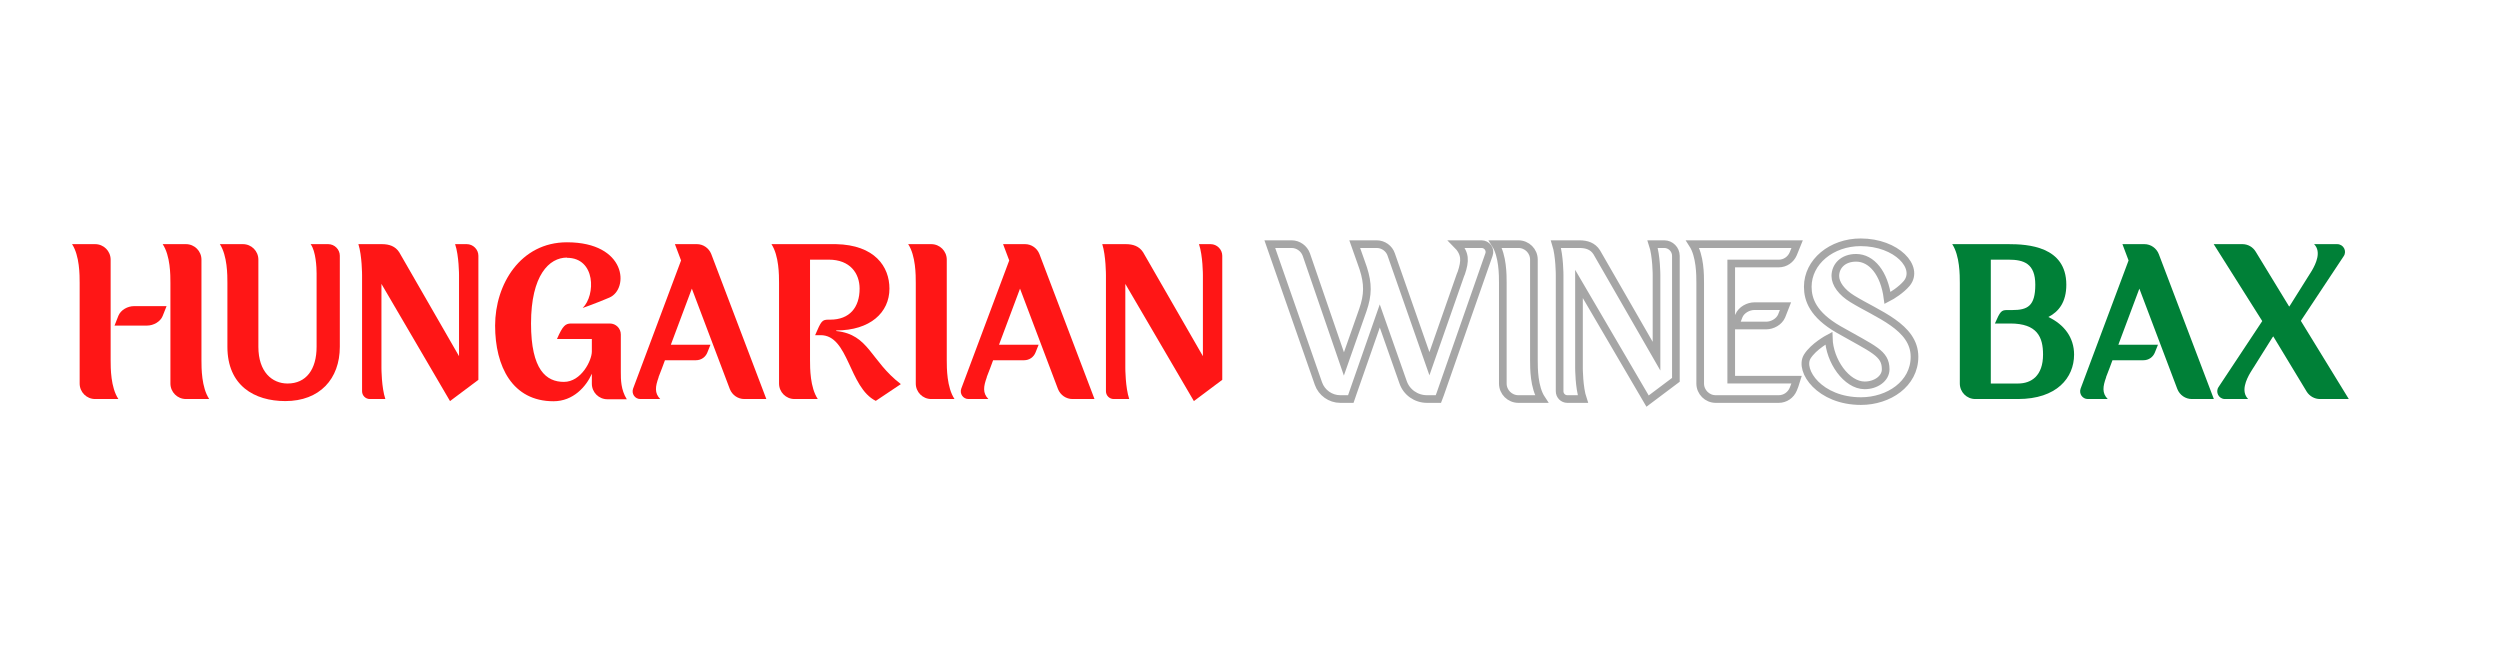
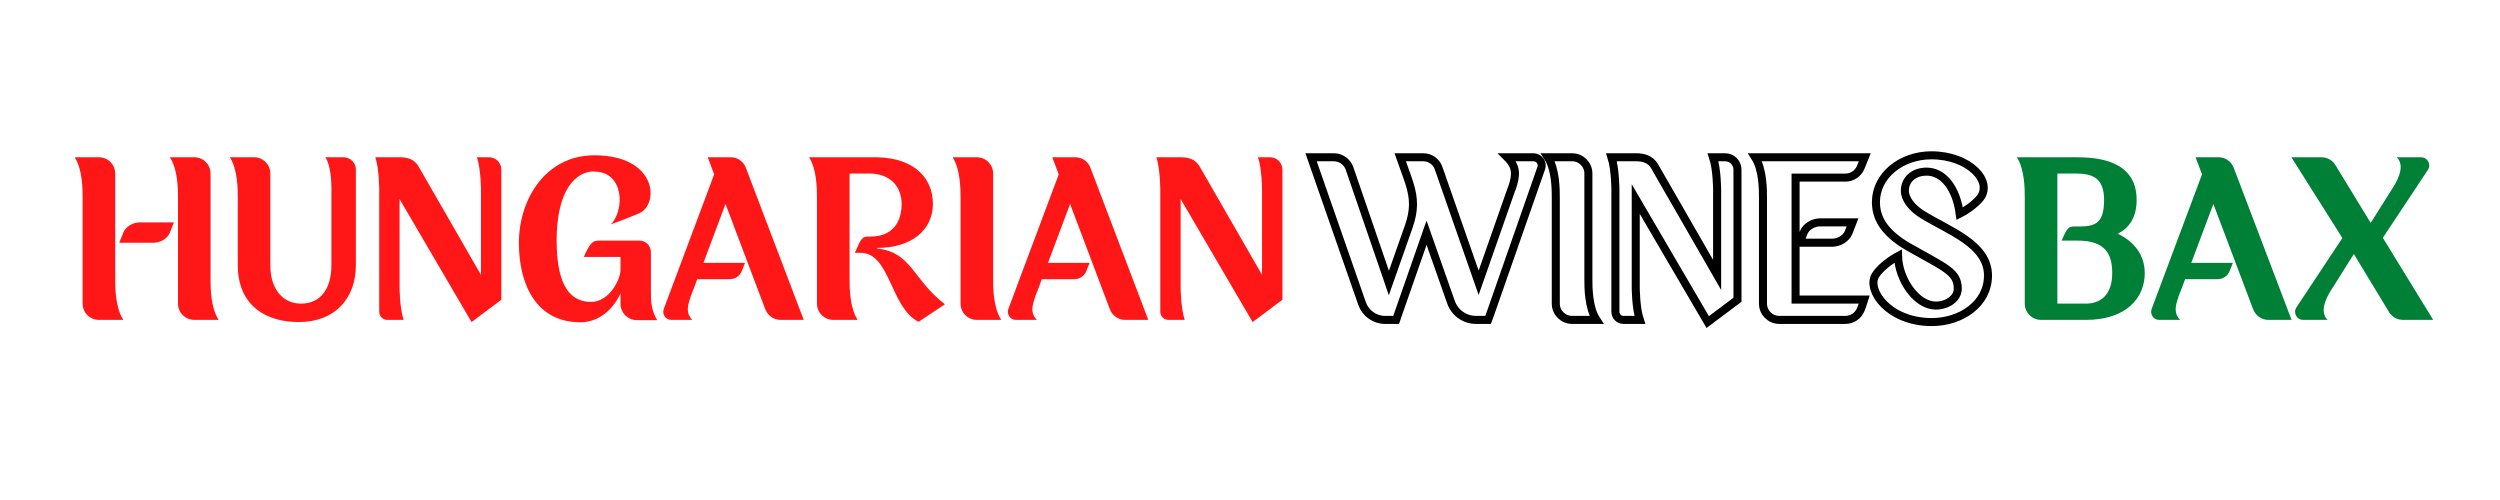
- <svg xmlns="http://www.w3.org/2000/svg" xmlns:xlink="http://www.w3.org/1999/xlink" width="180pt" height="48pt" viewBox="0 0 180 48" version="1.2">
+ <svg xmlns="http://www.w3.org/2000/svg" xmlns:xlink="http://www.w3.org/1999/xlink" width="240pt" height="48pt" viewBox="0 0 240 48" version="1.2">
  <defs>
    <g>
      <symbol overflow="visible" id="glyph0-0">
-         <path style="stroke:none;" d="M 3.188 -10.035 C 3.188 -10.652 2.688 -11.152 2.07 -11.152 L 0.41 -11.152 C 0.957 -10.316 0.957 -8.918 0.957 -8.359 L 0.957 -1.117 C 0.957 -0.5 1.453 0 2.07 0 L 3.746 0 C 3.188 -0.836 3.188 -2.234 3.188 -2.793 Z M 9.727 -2.793 L 9.727 -10.035 C 9.727 -10.652 9.227 -11.152 8.609 -11.152 L 6.934 -11.152 C 7.492 -10.316 7.492 -8.918 7.492 -8.359 L 7.492 -1.117 C 7.492 -0.5 7.992 0 8.609 0 L 10.285 0 C 9.727 -0.836 9.727 -2.234 9.727 -2.793 Z M 4.863 -6.688 C 4.422 -6.688 3.922 -6.422 3.746 -5.996 L 3.469 -5.289 L 5.82 -5.289 C 6.273 -5.289 6.773 -5.57 6.934 -5.98 L 7.215 -6.688 Z M 4.863 -6.688 " />
+         <path style="stroke:none;" d="M 4.465 -14.051 C 4.465 -14.914 3.766 -15.613 2.902 -15.613 L 0.574 -15.613 C 1.336 -14.441 1.336 -12.488 1.336 -11.707 L 1.336 -1.562 C 1.336 -0.699 2.035 0 2.902 0 L 5.246 0 C 4.465 -1.172 4.465 -3.125 4.465 -3.91 Z M 13.617 -3.91 L 13.617 -14.051 C 13.617 -14.914 12.918 -15.613 12.055 -15.613 L 9.711 -15.613 C 10.492 -14.441 10.492 -12.488 10.492 -11.707 L 10.492 -1.562 C 10.492 -0.699 11.191 0 12.055 0 L 14.398 0 C 13.617 -1.172 13.617 -3.125 13.617 -3.91 Z M 6.809 -9.359 C 6.191 -9.359 5.492 -8.988 5.246 -8.395 L 4.855 -7.406 L 8.145 -7.406 C 8.785 -7.406 9.484 -7.797 9.711 -8.371 L 10.102 -9.359 Z M 6.809 -9.359 " />
      </symbol>
      <symbol overflow="visible" id="glyph0-1">
-         <path style="stroke:none;" d="M 8.141 -11.152 L 6.875 -11.152 C 7.258 -10.637 7.305 -9.449 7.305 -9.051 L 7.305 -3.762 C 7.305 -2.129 6.555 -1.117 5.215 -1.117 C 4.098 -1.117 3.113 -1.953 3.113 -3.762 L 3.113 -10.035 C 3.113 -10.652 2.617 -11.152 2 -11.152 L 0.34 -11.152 C 0.883 -10.316 0.883 -8.918 0.883 -8.359 L 0.883 -3.762 C 0.883 -0.969 2.82 0.148 5.055 0.148 C 7.523 0.148 8.977 -1.441 8.977 -3.762 L 8.977 -10.316 C 8.977 -10.77 8.598 -11.152 8.141 -11.152 Z M 8.141 -11.152 " />
+         <path style="stroke:none;" d="M 11.398 -15.613 L 9.629 -15.613 C 10.164 -14.895 10.223 -13.227 10.223 -12.672 L 10.223 -5.266 C 10.223 -2.984 9.176 -1.562 7.305 -1.562 C 5.738 -1.562 4.359 -2.734 4.359 -5.266 L 4.359 -14.051 C 4.359 -14.914 3.66 -15.613 2.797 -15.613 L 0.473 -15.613 C 1.234 -14.441 1.234 -12.488 1.234 -11.707 L 1.234 -5.266 C 1.234 -1.359 3.949 0.207 7.078 0.207 C 10.531 0.207 12.57 -2.016 12.57 -5.266 L 12.57 -14.441 C 12.57 -15.078 12.035 -15.613 11.398 -15.613 Z M 11.398 -15.613 " />
      </symbol>
      <symbol overflow="visible" id="glyph0-2">
-         <path style="stroke:none;" d="M 8.406 -11.152 L 7.566 -11.152 C 7.848 -10.316 7.848 -8.918 7.848 -8.918 L 7.848 -3.086 L 3.543 -10.566 C 3.262 -11.004 2.82 -11.152 2.293 -11.152 L 0.602 -11.152 C 0.867 -10.316 0.867 -8.918 0.867 -8.918 L 0.867 -0.559 C 0.867 -0.25 1.117 0 1.426 0 L 2.543 0 C 2.262 -0.836 2.262 -2.234 2.262 -2.234 L 2.262 -8.289 L 7.199 0.148 L 9.242 -1.383 L 9.242 -10.316 C 9.242 -10.77 8.859 -11.152 8.406 -11.152 Z M 8.406 -11.152 " />
+         <path style="stroke:none;" d="M 11.766 -15.613 L 10.594 -15.613 C 10.984 -14.441 10.984 -12.488 10.984 -12.488 L 10.984 -4.32 L 4.957 -14.789 C 4.566 -15.406 3.949 -15.613 3.211 -15.613 L 0.844 -15.613 C 1.215 -14.441 1.215 -12.488 1.215 -12.488 L 1.215 -0.781 C 1.215 -0.352 1.562 0 1.996 0 L 3.559 0 C 3.168 -1.172 3.168 -3.125 3.168 -3.125 L 3.168 -11.602 L 10.078 0.207 L 12.938 -1.934 L 12.938 -14.441 C 12.938 -15.078 12.406 -15.613 11.766 -15.613 Z M 11.766 -15.613 " />
      </symbol>
      <symbol overflow="visible" id="glyph0-3">
-         <path style="stroke:none;" d="M 9.461 -1.953 L 9.461 -4.645 C 9.461 -5.086 9.109 -5.438 8.668 -5.438 L 5.863 -5.438 C 5.48 -5.422 5.289 -5.305 4.863 -4.32 L 7.375 -4.32 L 7.375 -3.422 C 7.375 -2.777 6.613 -1.234 5.363 -1.234 C 4.098 -1.234 2.996 -2.086 2.996 -5.438 C 2.996 -8.918 4.305 -10.184 5.582 -10.184 L 5.582 -10.168 C 7.656 -10.168 7.656 -7.48 6.715 -6.555 C 6.715 -6.555 7.715 -6.906 8.641 -7.305 C 10.066 -7.922 9.891 -11.285 5.582 -11.285 C 2.234 -11.285 0.41 -8.258 0.41 -5.289 C 0.41 -2.336 1.66 0.16 4.613 0.16 C 6.039 0.16 6.965 -0.895 7.375 -1.82 L 7.375 -1.102 C 7.375 -0.484 7.875 0.016 8.492 0.016 L 9.891 0.016 C 9.461 -0.676 9.461 -1.395 9.461 -1.953 Z M 9.461 -1.953 " />
+         <path style="stroke:none;" d="M 13.246 -2.734 L 13.246 -6.5 C 13.246 -7.117 12.754 -7.613 12.137 -7.613 L 8.207 -7.613 C 7.672 -7.59 7.406 -7.426 6.809 -6.047 L 10.328 -6.047 L 10.328 -4.793 C 10.328 -3.887 9.258 -1.727 7.508 -1.727 C 5.738 -1.727 4.195 -2.922 4.195 -7.613 C 4.195 -12.488 6.027 -14.258 7.816 -14.258 L 7.816 -14.234 C 10.719 -14.234 10.719 -10.473 9.402 -9.176 C 9.402 -9.176 10.801 -9.668 12.098 -10.223 C 14.09 -11.09 13.844 -15.801 7.816 -15.801 C 3.125 -15.801 0.574 -11.562 0.574 -7.406 C 0.574 -3.27 2.324 0.227 6.461 0.227 C 8.453 0.227 9.75 -1.254 10.328 -2.551 L 10.328 -1.543 C 10.328 -0.68 11.027 0.02 11.891 0.02 L 13.844 0.02 C 13.246 -0.945 13.246 -1.953 13.246 -2.734 Z M 13.246 -2.734 " />
      </symbol>
      <symbol overflow="visible" id="glyph0-4">
-         <path style="stroke:none;" d="M 5.688 -10.434 C 5.523 -10.859 5.113 -11.152 4.656 -11.152 L 3.07 -11.152 L 3.512 -9.977 L 0.059 -0.75 C -0.074 -0.383 0.191 0 0.574 0 L 2.012 0 C 1.586 -0.426 1.66 -0.91 1.895 -1.559 C 1.895 -1.57 1.895 -1.57 1.895 -1.586 L 2.145 -2.234 L 2.352 -2.793 L 4.586 -2.793 C 4.953 -2.793 5.273 -3.012 5.406 -3.352 L 5.629 -3.91 L 2.777 -3.91 L 4.289 -7.949 L 7.023 -0.719 C 7.199 -0.277 7.613 0 8.066 0 L 9.652 0 Z M 5.688 -10.434 " />
+         <path style="stroke:none;" d="M 7.961 -14.605 C 7.734 -15.203 7.16 -15.613 6.52 -15.613 L 4.301 -15.613 L 4.918 -13.969 L 0.082 -1.051 C -0.102 -0.535 0.266 0 0.801 0 L 2.816 0 C 2.223 -0.598 2.324 -1.277 2.652 -2.18 C 2.652 -2.199 2.652 -2.199 2.652 -2.223 L 3.004 -3.125 L 3.293 -3.91 L 6.418 -3.91 C 6.934 -3.91 7.387 -4.219 7.57 -4.691 L 7.879 -5.473 L 3.887 -5.473 L 6.008 -11.129 L 9.832 -1.008 C 10.078 -0.391 10.656 0 11.293 0 L 13.516 0 Z M 7.961 -14.605 " />
      </symbol>
      <symbol overflow="visible" id="glyph0-5">
-         <path style="stroke:none;" d="M 5.086 -4.895 L 5.086 -4.906 C 5.07 -4.906 5.07 -4.922 5.07 -4.938 C 7.523 -4.938 8.906 -6.23 8.906 -7.949 C 8.906 -9.535 7.848 -11.094 5.055 -11.152 L 0.41 -11.152 C 0.957 -10.316 0.957 -8.918 0.957 -8.359 L 0.957 -1.117 C 0.957 -0.5 1.453 0 2.07 0 L 3.746 0 C 3.188 -0.836 3.188 -2.234 3.188 -2.793 L 3.188 -10.035 L 4.539 -10.035 C 6.07 -10.035 6.758 -9.051 6.758 -7.949 C 6.758 -6.598 6.039 -5.715 4.645 -5.715 L 4.496 -5.715 C 4.055 -5.703 3.996 -5.629 3.555 -4.598 L 3.953 -4.598 C 5.98 -4.598 5.98 -0.836 7.922 0.133 L 9.727 -1.074 C 7.523 -2.762 7.449 -4.645 5.086 -4.895 Z M 5.086 -4.895 " />
+         <path style="stroke:none;" d="M 7.117 -6.852 L 7.117 -6.871 C 7.098 -6.871 7.098 -6.891 7.098 -6.91 C 10.531 -6.91 12.465 -8.723 12.465 -11.129 C 12.465 -13.352 10.984 -15.531 7.078 -15.613 L 0.574 -15.613 C 1.336 -14.441 1.336 -12.488 1.336 -11.707 L 1.336 -1.562 C 1.336 -0.699 2.035 0 2.902 0 L 5.246 0 C 4.465 -1.172 4.465 -3.125 4.465 -3.91 L 4.465 -14.051 L 6.355 -14.051 C 8.496 -14.051 9.461 -12.672 9.461 -11.129 C 9.461 -9.238 8.453 -8.004 6.5 -8.004 L 6.293 -8.004 C 5.676 -7.98 5.594 -7.879 4.977 -6.438 L 5.535 -6.438 C 8.371 -6.438 8.371 -1.172 11.09 0.184 L 13.617 -1.5 C 10.531 -3.867 10.43 -6.5 7.117 -6.852 Z M 7.117 -6.852 " />
      </symbol>
      <symbol overflow="visible" id="glyph0-6">
-         <path style="stroke:none;" d="M 3.188 -2.793 L 3.188 -10.035 C 3.188 -10.652 2.688 -11.152 2.07 -11.152 L 0.41 -11.152 C 0.957 -10.316 0.957 -8.918 0.957 -8.359 L 0.957 -1.117 C 0.957 -0.5 1.453 0 2.07 0 L 3.746 0 C 3.188 -0.836 3.188 -2.234 3.188 -2.793 Z M 3.188 -2.793 " />
+         <path style="stroke:none;" d="M 4.465 -3.91 L 4.465 -14.051 C 4.465 -14.914 3.766 -15.613 2.902 -15.613 L 0.574 -15.613 C 1.336 -14.441 1.336 -12.488 1.336 -11.707 L 1.336 -1.562 C 1.336 -0.699 2.035 0 2.902 0 L 5.246 0 C 4.465 -1.172 4.465 -3.125 4.465 -3.91 Z M 4.465 -3.91 " />
      </symbol>
      <symbol overflow="visible" id="glyph0-7">
-         <path style="stroke:none;" d="M 7.332 -5.906 C 8.082 -6.289 8.625 -6.98 8.625 -8.23 C 8.625 -11.004 5.832 -11.152 4.453 -11.152 L 0.41 -11.152 C 0.957 -10.316 0.957 -8.918 0.957 -8.359 L 0.957 -1.117 C 0.957 -0.5 1.453 0 2.07 0 L 5.145 0 C 7.934 0 9.184 -1.527 9.184 -3.203 C 9.184 -4.422 8.477 -5.363 7.332 -5.906 Z M 5.145 -1.117 L 3.188 -1.117 L 3.188 -10.035 L 4.453 -10.035 C 5.57 -10.035 6.391 -9.758 6.391 -8.23 C 6.391 -6.688 5.832 -6.406 4.73 -6.406 L 4.363 -6.406 C 3.953 -6.406 3.863 -6.32 3.484 -5.438 L 4.586 -5.438 C 6.539 -5.438 6.949 -4.453 6.949 -3.203 C 6.949 -1.676 6.113 -1.117 5.145 -1.117 Z M 5.145 -1.117 " />
+         <path style="stroke:none;" d="M 10.266 -8.27 C 11.312 -8.805 12.074 -9.77 12.074 -11.52 C 12.074 -15.406 8.168 -15.613 6.234 -15.613 L 0.574 -15.613 C 1.336 -14.441 1.336 -12.488 1.336 -11.707 L 1.336 -1.562 C 1.336 -0.699 2.035 0 2.902 0 L 7.199 0 C 11.109 0 12.855 -2.141 12.855 -4.484 C 12.855 -6.191 11.871 -7.508 10.266 -8.27 Z M 7.199 -1.562 L 4.465 -1.562 L 4.465 -14.051 L 6.234 -14.051 C 7.797 -14.051 8.949 -13.66 8.949 -11.52 C 8.949 -9.359 8.168 -8.969 6.625 -8.969 L 6.109 -8.969 C 5.535 -8.969 5.41 -8.848 4.875 -7.613 L 6.418 -7.613 C 9.152 -7.613 9.73 -6.234 9.73 -4.484 C 9.73 -2.344 8.559 -1.562 7.199 -1.562 Z M 7.199 -1.562 " />
      </symbol>
      <symbol overflow="visible" id="glyph0-8">
-         <path style="stroke:none;" d="M 6.305 -5.629 L 9.391 -10.285 C 9.641 -10.652 9.375 -11.152 8.918 -11.152 L 7.258 -11.152 C 7.801 -10.609 7.391 -9.742 7.098 -9.242 L 5.512 -6.715 L 5.465 -6.656 L 3.055 -10.609 C 2.852 -10.945 2.496 -11.152 2.102 -11.152 L 0.031 -11.152 L 3.527 -5.613 L 0.383 -0.867 C 0.133 -0.5 0.398 0 0.836 0 L 2.512 0 C 1.969 -0.543 2.379 -1.41 2.676 -1.91 L 2.867 -2.219 L 2.879 -2.234 L 4.262 -4.438 L 4.32 -4.512 L 6.73 -0.527 C 6.934 -0.207 7.289 0 7.684 0 L 9.758 0 Z M 6.305 -5.629 " />
+         <path style="stroke:none;" d="M 8.824 -7.879 L 13.145 -14.398 C 13.496 -14.914 13.125 -15.613 12.488 -15.613 L 10.164 -15.613 C 10.922 -14.852 10.348 -13.641 9.938 -12.938 L 7.715 -9.402 L 7.652 -9.32 L 4.277 -14.852 C 3.992 -15.324 3.496 -15.613 2.941 -15.613 L 0.043 -15.613 L 4.938 -7.859 L 0.535 -1.215 C 0.184 -0.699 0.555 0 1.172 0 L 3.52 0 C 2.758 -0.762 3.332 -1.977 3.742 -2.676 L 4.012 -3.105 L 4.031 -3.125 L 5.965 -6.211 L 6.047 -6.316 L 9.422 -0.742 C 9.711 -0.289 10.203 0 10.758 0 L 13.66 0 Z M 8.824 -7.879 " />
      </symbol>
    </g>
  </defs>
  <g id="surface1">
-     <path style="fill:none;stroke-width:0.75;stroke-linecap:butt;stroke-linejoin:miter;stroke:rgb(65.099%,65.099%,65.099%);stroke-opacity:1;stroke-miterlimit:4;" d="M 20.698 3.821 C 20.198 3.821 19.677 3.821 19.677 3.821 L 18.241 3.821 C 19.14 4.719 19.103 5.458 18.704 6.66 L 18.683 6.702 L 18.619 6.862 L 15.583 15.539 L 11.84 4.841 C 11.643 4.241 11.058 3.821 10.42 3.821 C 9.484 3.821 8.262 3.821 8.262 3.821 L 8.9 5.623 L 9.102 6.203 C 9.58 7.702 9.58 8.781 9.059 10.281 L 7.203 15.56 L 3.519 4.841 C 3.301 4.241 2.721 3.821 2.078 3.821 C 1.137 3.821 -0.059 3.821 -0.059 3.821 L 4.705 17.48 C 5.018 18.378 5.88 19 6.842 19 L 7.879 19 L 8.118 18.304 L 10.718 10.86 L 12.999 17.341 C 13.339 18.341 14.28 19 15.344 19 L 16.46 19 L 16.641 18.522 L 21.421 4.841 C 21.601 4.342 21.219 3.821 20.698 3.821 Z M 25.823 15.199 L 25.823 5.336 C 25.823 4.496 25.142 3.821 24.302 3.821 L 22.043 3.821 C 22.776 4.964 22.776 6.862 22.776 7.617 L 22.776 17.48 C 22.776 18.32 23.462 19 24.302 19 L 26.578 19 C 25.823 17.862 25.823 15.959 25.823 15.199 Z M 38.599 3.821 L 37.456 3.821 C 37.839 4.964 37.839 6.862 37.839 6.862 L 37.839 14.8 L 31.98 4.618 C 31.597 4.017 30.996 3.821 30.279 3.821 L 27.982 3.821 C 28.343 4.964 28.343 6.862 28.343 6.862 L 28.343 18.24 C 28.343 18.66 28.678 19 29.098 19 L 30.624 19 C 30.241 17.862 30.241 15.959 30.241 15.959 L 30.241 7.723 L 36.962 19.202 L 39.737 17.118 L 39.737 4.964 C 39.737 4.342 39.221 3.821 38.599 3.821 Z M 45.16 5.719 L 49.818 5.719 C 50.44 5.719 50.998 5.336 51.238 4.762 L 51.62 3.821 L 41.38 3.821 C 42.119 4.964 42.119 6.862 42.119 7.617 L 42.119 17.48 C 42.119 18.32 42.805 19 43.64 19 L 49.818 19 C 50.44 19 50.998 18.617 51.238 18.038 C 51.238 18.038 51.519 17.341 51.583 17.102 C 50.6 17.102 46.442 17.102 45.16 17.102 Z M 47.441 9.898 C 46.841 9.898 46.16 10.259 45.915 10.839 L 45.543 11.796 L 48.579 11.796 C 49.201 11.796 49.86 11.424 50.1 10.86 L 50.477 9.898 Z M 57.022 9.18 C 55.98 8.542 55.363 7.702 55.363 6.942 C 55.363 6.001 56.081 5.16 57.4 5.16 C 58.92 5.16 60.159 6.66 60.478 9.1 C 60.919 8.877 61.823 8.303 62.36 7.665 C 63.636 6.102 61.382 3.64 57.841 3.64 C 55.002 3.64 52.662 5.538 52.662 8 C 52.662 9.26 53.178 10.738 55.677 12.179 C 59.08 14.125 60.297 14.497 60.297 16.081 C 60.297 17.017 59.303 17.66 58.24 17.66 C 56.459 17.66 54.779 15.257 54.72 13.04 C 54.72 13.04 53.215 13.838 52.599 14.858 C 51.801 16.219 53.816 19.202 57.878 19.202 C 60.579 19.202 63.121 17.522 63.121 14.858 C 63.121 11.918 59.479 10.701 57.022 9.18 Z M 57.022 9.18 " transform="matrix(0.734694,0,0,0.734694,91.46938,14.77115)" />
+     <path style="fill:none;stroke-width:1.05;stroke-linecap:butt;stroke-linejoin:miter;stroke:rgb(0%,0%,0%);stroke-opacity:1;stroke-miterlimit:4;" d="M 28.978 5.75 C 28.282 5.75 27.548 5.75 27.548 5.75 L 25.538 5.75 C 26.798 7.004 26.74 8.046 26.181 9.727 L 26.155 9.78 L 26.065 10.008 L 21.811 22.152 L 16.579 7.175 C 16.297 6.334 15.484 5.75 14.585 5.75 C 13.278 5.75 11.565 5.75 11.565 5.75 L 12.464 8.27 L 12.741 9.083 C 13.41 11.183 13.41 12.693 12.682 14.794 L 10.082 22.179 L 4.93 7.175 C 4.622 6.334 3.808 5.75 2.91 5.75 C 1.591 5.75 -0.084 5.75 -0.084 5.75 L 6.584 24.874 C 7.025 26.134 8.232 27.001 9.577 27.001 L 11.034 27.001 L 11.369 26.023 L 15.005 15.607 L 18.196 24.678 C 18.674 26.076 19.993 27.001 21.476 27.001 L 23.045 27.001 L 23.294 26.331 L 29.988 7.175 C 30.244 6.478 29.707 5.75 28.978 5.75 Z M 36.151 21.684 L 36.151 7.871 C 36.151 6.696 35.199 5.75 34.024 5.75 L 30.86 5.75 C 31.892 7.345 31.892 10.008 31.892 11.066 L 31.892 24.874 C 31.892 26.049 32.849 27.001 34.024 27.001 L 37.209 27.001 C 36.151 25.406 36.151 22.742 36.151 21.684 Z M 54.042 5.75 L 52.441 5.75 C 52.973 7.345 52.973 10.008 52.973 10.008 L 52.973 21.121 L 44.769 6.866 C 44.237 6.026 43.397 5.75 42.393 5.75 L 39.171 5.75 C 39.681 7.345 39.681 10.008 39.681 10.008 L 39.681 25.932 C 39.681 26.522 40.149 27.001 40.739 27.001 L 42.871 27.001 C 42.339 25.406 42.339 22.742 42.339 22.742 L 42.339 11.21 L 51.745 27.283 L 55.631 24.369 L 55.631 7.345 C 55.631 6.478 54.908 5.75 54.042 5.75 Z M 63.224 8.408 L 69.748 8.408 C 70.614 8.408 71.401 7.871 71.736 7.068 L 72.268 5.75 L 57.934 5.75 C 58.965 7.345 58.965 10.008 58.965 11.066 L 58.965 24.874 C 58.965 26.049 59.922 27.001 61.097 27.001 L 69.748 27.001 C 70.614 27.001 71.401 26.469 71.736 25.656 C 71.736 25.656 72.124 24.678 72.215 24.343 C 70.843 24.343 65.016 24.343 63.224 24.343 Z M 66.419 14.257 C 65.579 14.257 64.628 14.762 64.287 15.575 L 63.761 16.915 L 68.009 16.915 C 68.881 16.915 69.801 16.389 70.141 15.607 L 70.667 14.257 Z M 79.828 13.252 C 78.377 12.358 77.505 11.183 77.505 10.115 C 77.505 8.801 78.51 7.626 80.355 7.626 C 82.492 7.626 84.225 9.727 84.672 13.135 C 85.283 12.832 86.549 12.023 87.304 11.125 C 89.096 8.94 85.937 5.494 80.977 5.494 C 77 5.494 73.725 8.153 73.725 11.598 C 73.725 13.363 74.453 15.432 77.952 17.452 C 82.715 20.169 84.417 20.695 84.417 22.912 C 84.417 24.226 83.024 25.129 81.54 25.129 C 79.047 25.129 76.691 21.764 76.612 18.654 C 76.612 18.654 74.506 19.775 73.64 21.206 C 72.523 23.109 75.346 27.283 81.035 27.283 C 84.816 27.283 88.367 24.927 88.367 21.206 C 88.367 17.09 83.268 15.378 79.828 13.252 Z M 79.828 13.252 " transform="matrix(0.734694,0,0,0.734694,125.9248,10.87347)" />
    <g style="fill:rgb(100%,8.629%,8.629%);fill-opacity:1;">
-       <use xlink:href="#glyph0-0" x="4.778" y="28.73" />
+       <use xlink:href="#glyph0-0" x="6.596" y="30.71" />
    </g>
    <g style="fill:rgb(100%,8.629%,8.629%);fill-opacity:1;">
-       <use xlink:href="#glyph0-1" x="15.49" y="28.73" />
+       <use xlink:href="#glyph0-1" x="21.593" y="30.71" />
    </g>
    <g style="fill:rgb(100%,8.629%,8.629%);fill-opacity:1;">
-       <use xlink:href="#glyph0-2" x="25.202" y="28.73" />
+       <use xlink:href="#glyph0-2" x="35.19" y="30.71" />
    </g>
    <g style="fill:rgb(100%,8.629%,8.629%);fill-opacity:1;">
-       <use xlink:href="#glyph0-3" x="35.238" y="28.73" />
+       <use xlink:href="#glyph0-3" x="49.241" y="30.71" />
    </g>
    <g style="fill:rgb(100%,8.629%,8.629%);fill-opacity:1;">
-       <use xlink:href="#glyph0-4" x="45.524" y="28.73" />
+       <use xlink:href="#glyph0-4" x="63.641" y="30.71" />
    </g>
    <g style="fill:rgb(100%,8.629%,8.629%);fill-opacity:1;">
-       <use xlink:href="#glyph0-5" x="55.134" y="28.73" />
+       <use xlink:href="#glyph0-5" x="77.094" y="30.71" />
    </g>
    <g style="fill:rgb(100%,8.629%,8.629%);fill-opacity:1;">
-       <use xlink:href="#glyph0-6" x="64.979" y="28.73" />
+       <use xlink:href="#glyph0-6" x="90.877" y="30.71" />
    </g>
    <g style="fill:rgb(100%,8.629%,8.629%);fill-opacity:1;">
-       <use xlink:href="#glyph0-4" x="69.152" y="28.73" />
+       <use xlink:href="#glyph0-4" x="96.72" y="30.71" />
    </g>
    <g style="fill:rgb(100%,8.629%,8.629%);fill-opacity:1;">
-       <use xlink:href="#glyph0-2" x="78.761" y="28.73" />
+       <use xlink:href="#glyph0-2" x="110.173" y="30.71" />
    </g>
    <g style="fill:rgb(0%,50.2%,21.57%);fill-opacity:1;">
-       <use xlink:href="#glyph0-7" x="140.15" y="28.73" />
+       <use xlink:href="#glyph0-7" x="193.042" y="30.71" />
    </g>
    <g style="fill:rgb(0%,50.2%,21.57%);fill-opacity:1;">
-       <use xlink:href="#glyph0-4" x="149.745" y="28.73" />
+       <use xlink:href="#glyph0-4" x="206.475" y="30.71" />
    </g>
    <g style="fill:rgb(0%,50.2%,21.57%);fill-opacity:1;">
-       <use xlink:href="#glyph0-8" x="159.355" y="28.73" />
+       <use xlink:href="#glyph0-8" x="219.929" y="30.71" />
    </g>
  </g>
</svg>
